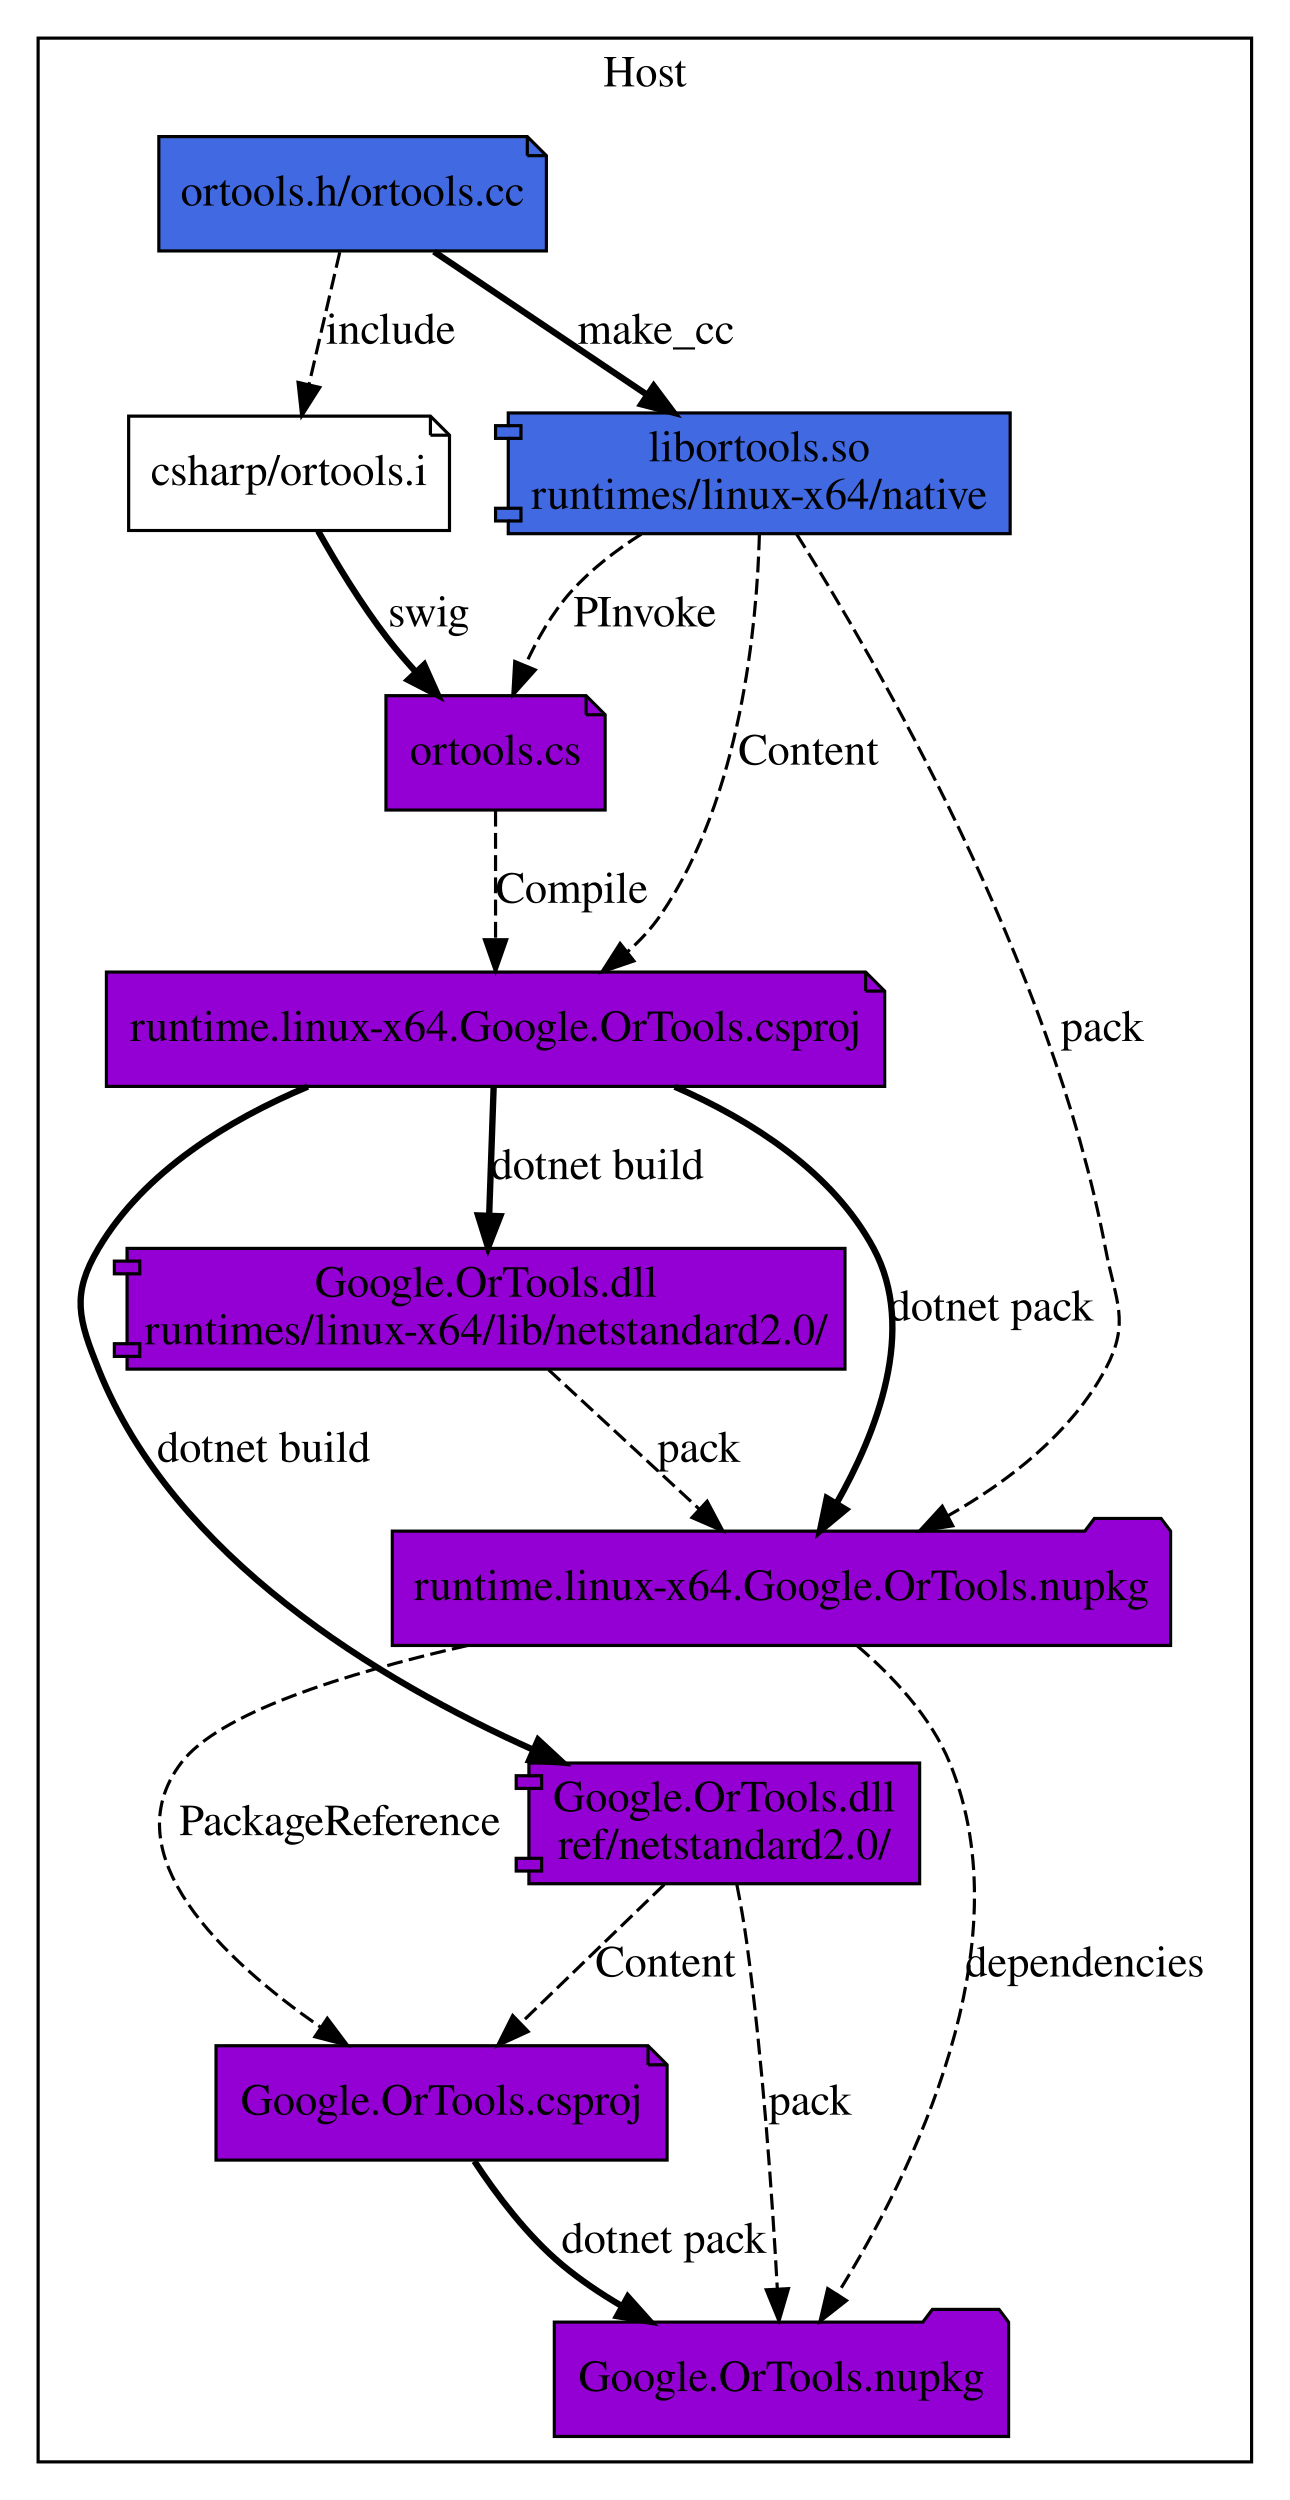
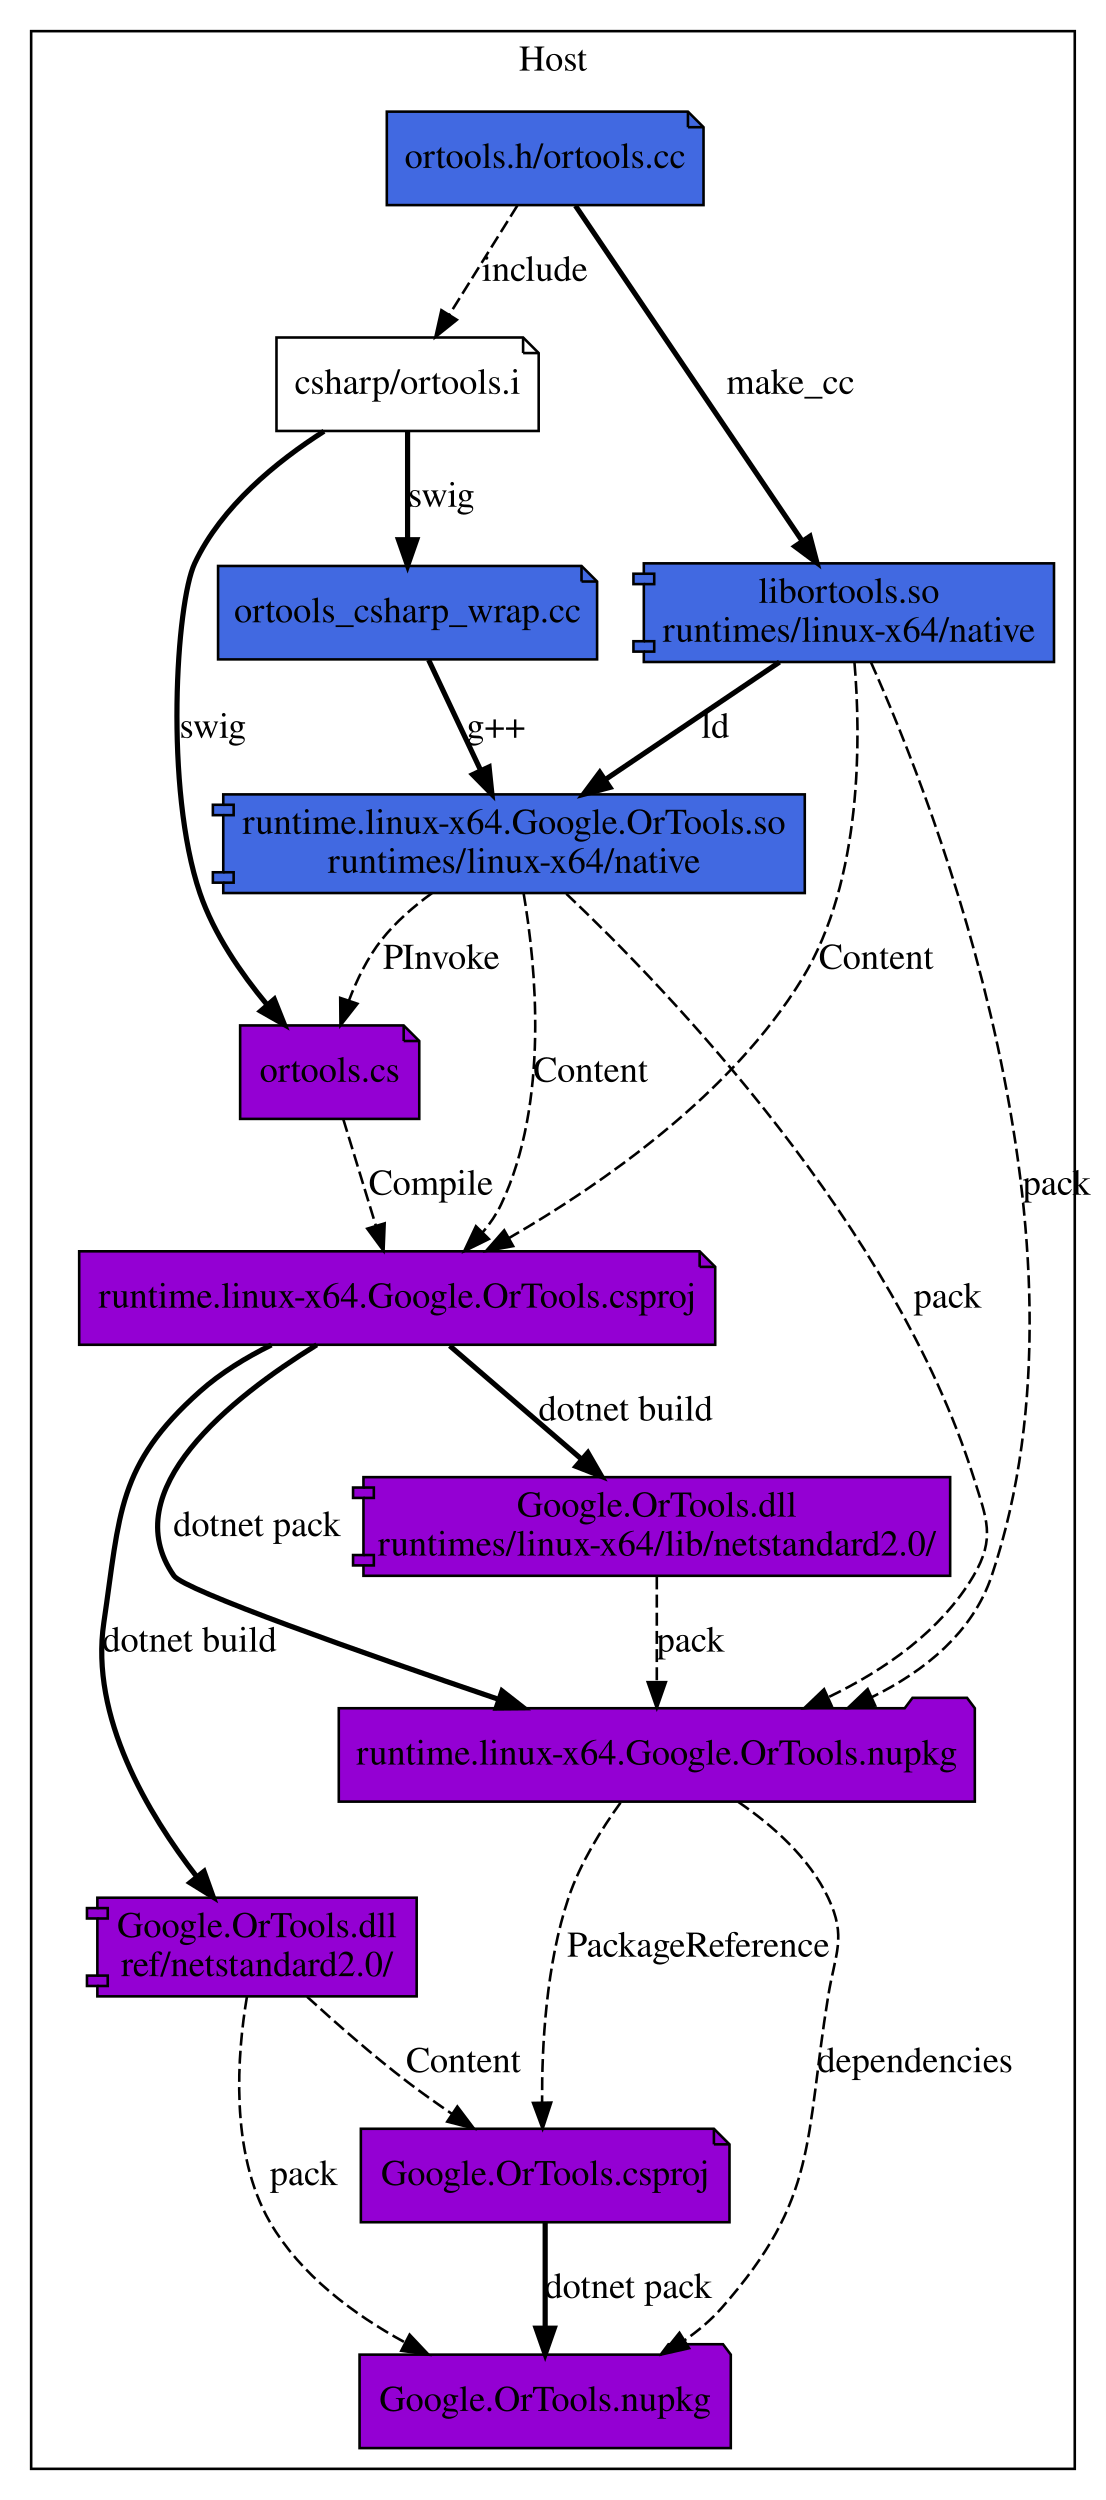
- <svg xmlns="http://www.w3.org/2000/svg" width="406pt" height="787pt" viewBox="0.00 0.00 406.00 787.00">
-   <g id="graph0" class="graph" transform="scale(1 1) rotate(0) translate(4 783)">
-     <polygon fill="white" stroke="none" points="-4,4 -4,-783 402,-783 402,4 -4,4" />
+ <svg xmlns="http://www.w3.org/2000/svg" width="426pt" height="963pt" viewBox="0.00 0.00 426.00 963.00">
+   <g id="graph0" class="graph" transform="scale(1 1) rotate(0) translate(4 959)">
+     <polygon fill="white" stroke="none" points="-4,4 -4,-959 422,-959 422,4 -4,4" />
    <g id="clust1" class="cluster">
-       <polygon fill="none" stroke="black" points="8,-8 8,-771 390,-771 390,-8 8,-8" />
-       <text text-anchor="middle" x="199" y="-755.8" font-family="Times,serif" font-size="14.00">Host</text>
+       <polygon fill="none" stroke="black" points="8,-8 8,-947 410,-947 410,-8 8,-8" />
+       <text text-anchor="middle" x="209" y="-931.8" font-family="Times,serif" font-size="14.00">Host</text>
    </g>
    <g id="node1" class="node">
-       <polygon fill="royalblue" stroke="black" points="162,-740 46,-740 46,-704 168,-704 168,-734 162,-740" />
-       <polyline fill="none" stroke="black" points="162,-740 162,-734 " />
-       <polyline fill="none" stroke="black" points="168,-734 162,-734 " />
-       <text text-anchor="middle" x="107" y="-718.3" font-family="Times,serif" font-size="14.00">ortools.h/ortools.cc</text>
+       <polygon fill="royalblue" stroke="black" points="261,-916 145,-916 145,-880 267,-880 267,-910 261,-916" />
+       <polyline fill="none" stroke="black" points="261,-916 261,-910 " />
+       <polyline fill="none" stroke="black" points="267,-910 261,-910 " />
+       <text text-anchor="middle" x="206" y="-894.3" font-family="Times,serif" font-size="14.00">ortools.h/ortools.cc</text>
    </g>
    <g id="node2" class="node">
-       <polygon fill="white" stroke="black" points="131.5,-652 36.5,-652 36.5,-616 137.5,-616 137.5,-646 131.5,-652" />
-       <polyline fill="none" stroke="black" points="131.5,-652 131.5,-646 " />
-       <polyline fill="none" stroke="black" points="137.5,-646 131.5,-646 " />
-       <text text-anchor="middle" x="87" y="-630.3" font-family="Times,serif" font-size="14.00">csharp/ortools.i</text>
+       <polygon fill="white" stroke="black" points="197.5,-829 102.5,-829 102.5,-793 203.5,-793 203.5,-823 197.5,-829" />
+       <polyline fill="none" stroke="black" points="197.5,-829 197.5,-823 " />
+       <polyline fill="none" stroke="black" points="203.5,-823 197.5,-823 " />
+       <text text-anchor="middle" x="153" y="-807.3" font-family="Times,serif" font-size="14.00">csharp/ortools.i</text>
    </g>
    <g id="edge1" class="edge">
-       <path fill="none" stroke="black" stroke-dasharray="5,2" d="M102.953,-703.597C100.169,-691.629 96.419,-675.501 93.254,-661.891" />
-       <polygon fill="black" stroke="black" points="96.647,-661.031 90.973,-652.084 89.829,-662.617 96.647,-661.031" />
-       <text text-anchor="middle" x="119" y="-674.8" font-family="Times,serif" font-size="14.00">include</text>
+       <path fill="none" stroke="black" stroke-dasharray="5,2" d="M195.275,-879.799C187.732,-867.702 177.508,-851.305 169.004,-837.667" />
+       <polygon fill="black" stroke="black" points="171.97,-835.809 163.709,-829.175 166.03,-839.513 171.97,-835.809" />
+       <text text-anchor="middle" x="202" y="-850.8" font-family="Times,serif" font-size="14.00">include</text>
    </g>
    <g id="node3" class="node">
-       <polygon fill="royalblue" stroke="black" points="314,-653 156,-653 156,-649 152,-649 152,-645 156,-645 156,-623 152,-623 152,-619 156,-619 156,-615 314,-615 314,-653" />
-       <polyline fill="none" stroke="black" points="156,-649 160,-649 160,-645 156,-645 " />
-       <polyline fill="none" stroke="black" points="156,-623 160,-623 160,-619 156,-619 " />
-       <text text-anchor="middle" x="235" y="-637.8" font-family="Times,serif" font-size="14.00">libortools.so</text>
-       <text text-anchor="middle" x="235" y="-622.8" font-family="Times,serif" font-size="14.00">runtimes/linux-x64/native</text>
+       <polygon fill="royalblue" stroke="black" points="402,-742 244,-742 244,-738 240,-738 240,-734 244,-734 244,-712 240,-712 240,-708 244,-708 244,-704 402,-704 402,-742" />
+       <polyline fill="none" stroke="black" points="244,-738 248,-738 248,-734 244,-734 " />
+       <polyline fill="none" stroke="black" points="244,-712 248,-712 248,-708 244,-708 " />
+       <text text-anchor="middle" x="323" y="-726.8" font-family="Times,serif" font-size="14.00">libortools.so</text>
+       <text text-anchor="middle" x="323" y="-711.8" font-family="Times,serif" font-size="14.00">runtimes/linux-x64/native</text>
+     </g>
+     <g id="edge15" class="edge">
+       <path fill="none" stroke="black" stroke-width="2" d="M217.646,-879.78C238.107,-849.525 280.638,-786.637 304.939,-750.705" />
+       <polygon fill="black" stroke="black" stroke-width="2" points="307.997,-752.431 310.7,-742.187 302.199,-748.51 307.997,-752.431" />
+       <text text-anchor="middle" x="300.5" y="-807.3" font-family="Times,serif" font-size="14.00">make_cc</text>
+     </g>
+     <g id="node4" class="node">
+       <polygon fill="darkviolet" stroke="black" points="151.5,-564 88.5,-564 88.5,-528 157.5,-528 157.5,-558 151.5,-564" />
+       <polyline fill="none" stroke="black" points="151.5,-564 151.5,-558 " />
+       <polyline fill="none" stroke="black" points="157.5,-558 151.5,-558 " />
+       <text text-anchor="middle" x="123" y="-542.3" font-family="Times,serif" font-size="14.00">ortools.cs</text>
+     </g>
+     <g id="edge13" class="edge">
+       <path fill="none" stroke="black" stroke-width="2" d="M120.81,-792.879C102.533,-781.22 81.303,-763.928 71,-742 63.855,-726.792 59.307,-655.208 73,-615 78.374,-599.222 88.844,-584.04 98.82,-572.039" />
+       <polygon fill="black" stroke="black" stroke-width="2" points="101.655,-574.112 105.579,-564.271 96.374,-569.517 101.655,-574.112" />
+       <text text-anchor="middle" x="78" y="-674.8" font-family="Times,serif" font-size="14.00">swig</text>
+     </g>
+     <g id="node5" class="node">
+       <polygon fill="royalblue" stroke="black" points="220,-741 80,-741 80,-705 226,-705 226,-735 220,-741" />
+       <polyline fill="none" stroke="black" points="220,-741 220,-735 " />
+       <polyline fill="none" stroke="black" points="226,-735 220,-735 " />
+       <text text-anchor="middle" x="153" y="-719.3" font-family="Times,serif" font-size="14.00">ortools_csharp_wrap.cc</text>
+     </g>
+     <g id="edge14" class="edge">
+       <path fill="none" stroke="black" stroke-width="2" d="M153,-792.597C153,-780.746 153,-764.817 153,-751.292" />
+       <polygon fill="black" stroke="black" stroke-width="2" points="156.5,-751.084 153,-741.084 149.5,-751.084 156.5,-751.084" />
+       <text text-anchor="middle" x="166" y="-763.8" font-family="Times,serif" font-size="14.00">swig</text>
+     </g>
+     <g id="node6" class="node">
+       <polygon fill="royalblue" stroke="black" points="306,-653 82,-653 82,-649 78,-649 78,-645 82,-645 82,-623 78,-623 78,-619 82,-619 82,-615 306,-615 306,-653" />
+       <polyline fill="none" stroke="black" points="82,-649 86,-649 86,-645 82,-645 " />
+       <polyline fill="none" stroke="black" points="82,-623 86,-623 86,-619 82,-619 " />
+       <text text-anchor="middle" x="194" y="-637.8" font-family="Times,serif" font-size="14.00">runtime.linux-x64.Google.OrTools.so</text>
+       <text text-anchor="middle" x="194" y="-622.8" font-family="Times,serif" font-size="14.00">runtimes/linux-x64/native</text>
+     </g>
+     <g id="edge3" class="edge">
+       <path fill="none" stroke="black" stroke-width="2" d="M296.271,-703.974C276.812,-690.85 250.272,-672.951 229.105,-658.676" />
+       <polygon fill="black" stroke="black" stroke-width="2" points="230.942,-655.693 220.695,-653.003 227.028,-661.497 230.942,-655.693" />
+       <text text-anchor="middle" x="271.5" y="-674.8" font-family="Times,serif" font-size="14.00">ld</text>
+     </g>
+     <g id="node7" class="node">
+       <polygon fill="darkviolet" stroke="black" points="265.5,-477 26.5,-477 26.5,-441 271.5,-441 271.5,-471 265.5,-477" />
+       <polyline fill="none" stroke="black" points="265.5,-477 265.5,-471 " />
+       <polyline fill="none" stroke="black" points="271.5,-471 265.5,-471 " />
+       <text text-anchor="middle" x="149" y="-455.3" font-family="Times,serif" font-size="14.00">runtime.linux-x64.Google.OrTools.csproj</text>
+     </g>
+     <g id="edge6" class="edge">
+       <path fill="none" stroke="black" stroke-dasharray="5,2" d="M325.152,-703.673C327.542,-675.359 328.398,-620.257 305,-582 277.796,-537.52 228.08,-502.927 192.069,-482.115" />
+       <polygon fill="black" stroke="black" points="193.66,-478.994 183.231,-477.124 190.217,-485.089 193.66,-478.994" />
+       <text text-anchor="middle" x="333.5" y="-585.8" font-family="Times,serif" font-size="14.00">Content</text>
+     </g>
+     <g id="node9" class="node">
+       <polygon fill="darkviolet" stroke="black" points="371.5,-301 368.5,-305 347.5,-305 344.5,-301 126.5,-301 126.5,-265 371.5,-265 371.5,-301" />
+       <text text-anchor="middle" x="249" y="-279.3" font-family="Times,serif" font-size="14.00">runtime.linux-x64.Google.OrTools.nupkg</text>
+     </g>
+     <g id="edge9" class="edge">
+       <path fill="none" stroke="black" stroke-dasharray="5,2" d="M331.547,-703.762C355.981,-649.019 421.646,-481.891 378,-352 370.695,-330.259 352.405,-315.39 331.82,-305.251" />
+       <polygon fill="black" stroke="black" points="333.111,-301.994 322.558,-301.054 330.222,-308.37 333.111,-301.994" />
+       <text text-anchor="middle" x="403" y="-498.8" font-family="Times,serif" font-size="14.00">pack</text>
+     </g>
+     <g id="edge5" class="edge">
+       <path fill="none" stroke="black" stroke-dasharray="5,2" d="M128.261,-527.799C131.856,-516.047 136.692,-500.238 140.789,-486.842" />
+       <polygon fill="black" stroke="black" points="144.168,-487.762 143.746,-477.175 137.474,-485.714 144.168,-487.762" />
+       <text text-anchor="middle" x="162" y="-498.8" font-family="Times,serif" font-size="14.00">Compile</text>
+     </g>
+     <g id="edge2" class="edge">
+       <path fill="none" stroke="black" stroke-width="2" d="M161.1,-704.812C166.827,-692.661 174.621,-676.122 181.185,-662.192" />
+       <polygon fill="black" stroke="black" stroke-width="2" points="184.396,-663.589 185.493,-653.051 178.064,-660.605 184.396,-663.589" />
+       <text text-anchor="middle" x="187" y="-674.8" font-family="Times,serif" font-size="14.00">g++</text>
+     </g>
+     <g id="edge4" class="edge">
+       <path fill="none" stroke="black" stroke-dasharray="5,2" d="M162.447,-614.999C155.368,-609.872 148.373,-603.805 143,-597 137.563,-590.114 133.425,-581.557 130.364,-573.481" />
+       <polygon fill="black" stroke="black" points="133.678,-572.355 127.149,-564.011 127.049,-574.605 133.678,-572.355" />
+       <text text-anchor="middle" x="166" y="-585.8" font-family="Times,serif" font-size="14.00">PInvoke</text>
+     </g>
+     <g id="edge7" class="edge">
+       <path fill="none" stroke="black" stroke-dasharray="5,2" d="M197.687,-614.95C202.365,-587.528 207.746,-534.4 189,-495 187.171,-491.157 184.703,-487.562 181.885,-484.251" />
+       <polygon fill="black" stroke="black" points="184.319,-481.734 174.812,-477.058 179.328,-486.642 184.319,-481.734" />
+       <text text-anchor="middle" x="223.5" y="-542.3" font-family="Times,serif" font-size="14.00">Content</text>
    </g>
    <g id="edge10" class="edge">
-       <path fill="none" stroke="black" stroke-width="2" d="M132.595,-703.803C151.832,-690.879 178.414,-673.019 199.674,-658.735" />
-       <polygon fill="black" stroke="black" stroke-width="2" points="201.777,-661.538 208.126,-653.056 197.873,-655.728 201.777,-661.538" />
-       <text text-anchor="middle" x="202.5" y="-674.8" font-family="Times,serif" font-size="14.00">make_cc</text>
+       <path fill="none" stroke="black" stroke-dasharray="5,2" d="M214.142,-614.716C253.702,-577.245 340.365,-487.055 371,-390 376.084,-373.894 379.555,-366.562 371,-352 358.533,-330.779 336.774,-315.696 315.05,-305.219" />
+       <polygon fill="black" stroke="black" points="316.322,-301.953 305.77,-301.007 313.429,-308.327 316.322,-301.953" />
+       <text text-anchor="middle" x="361" y="-455.3" font-family="Times,serif" font-size="14.00">pack</text>
    </g>
-     <g id="node4" class="node">
-       <polygon fill="darkviolet" stroke="black" points="180.5,-564 117.5,-564 117.5,-528 186.5,-528 186.5,-558 180.5,-564" />
-       <polyline fill="none" stroke="black" points="180.5,-564 180.5,-558 " />
-       <polyline fill="none" stroke="black" points="186.5,-558 180.5,-558 " />
-       <text text-anchor="middle" x="152" y="-542.3" font-family="Times,serif" font-size="14.00">ortools.cs</text>
-     </g>
-     <g id="edge9" class="edge">
-       <path fill="none" stroke="black" stroke-width="2" d="M96.146,-615.84C101.892,-605.638 109.757,-592.653 118,-582 120.757,-578.436 123.837,-574.843 126.985,-571.386" />
-       <polygon fill="black" stroke="black" stroke-width="2" points="129.552,-573.765 133.889,-564.099 124.471,-568.95 129.552,-573.765" />
-       <text text-anchor="middle" x="131" y="-585.8" font-family="Times,serif" font-size="14.00">swig</text>
-     </g>
-     <g id="edge2" class="edge">
-       <path fill="none" stroke="black" stroke-dasharray="5,2" d="M197.892,-614.862C190.004,-609.84 182.197,-603.853 176,-597 169.872,-590.225 164.99,-581.604 161.272,-573.436" />
-       <polygon fill="black" stroke="black" points="164.502,-572.088 157.437,-564.193 158.037,-574.771 164.502,-572.088" />
-       <text text-anchor="middle" x="199" y="-585.8" font-family="Times,serif" font-size="14.00">PInvoke</text>
-     </g>
-     <g id="node5" class="node">
-       <polygon fill="darkviolet" stroke="black" points="268.5,-477 29.5,-477 29.5,-441 274.5,-441 274.5,-471 268.5,-477" />
-       <polyline fill="none" stroke="black" points="268.5,-477 268.5,-471 " />
-       <polyline fill="none" stroke="black" points="274.5,-471 268.5,-471 " />
-       <text text-anchor="middle" x="152" y="-455.3" font-family="Times,serif" font-size="14.00">runtime.linux-x64.Google.OrTools.csproj</text>
-     </g>
-     <g id="edge4" class="edge">
-       <path fill="none" stroke="black" stroke-dasharray="5,2" d="M235.062,-614.785C234.305,-586.675 229.361,-532.096 204,-495 201.081,-490.73 197.453,-486.839 193.48,-483.334" />
-       <polygon fill="black" stroke="black" points="195.536,-480.498 185.512,-477.069 191.21,-486.001 195.536,-480.498" />
-       <text text-anchor="middle" x="250.5" y="-542.3" font-family="Times,serif" font-size="14.00">Content</text>
-     </g>
-     <g id="node7" class="node">
-       <polygon fill="darkviolet" stroke="black" points="364.5,-301 361.5,-305 340.5,-305 337.5,-301 119.5,-301 119.5,-265 364.5,-265 364.5,-301" />
-       <text text-anchor="middle" x="242" y="-279.3" font-family="Times,serif" font-size="14.00">runtime.linux-x64.Google.OrTools.nupkg</text>
-     </g>
-     <g id="edge6" class="edge">
-       <path fill="none" stroke="black" stroke-dasharray="5,2" d="M246.825,-614.79C271.395,-575.644 327.088,-479.739 344,-390 347.128,-373.403 351.969,-366.891 344,-352 333.25,-331.913 313.655,-316.735 294.493,-305.873" />
-       <polygon fill="black" stroke="black" points="295.925,-302.67 285.458,-301.035 292.621,-308.841 295.925,-302.67" />
-       <text text-anchor="middle" x="343" y="-455.3" font-family="Times,serif" font-size="14.00">pack</text>
-     </g>
-     <g id="edge3" class="edge">
-       <path fill="none" stroke="black" stroke-dasharray="5,2" d="M152,-527.799C152,-516.163 152,-500.548 152,-487.237" />
-       <polygon fill="black" stroke="black" points="155.5,-487.175 152,-477.175 148.5,-487.175 155.5,-487.175" />
-       <text text-anchor="middle" x="176" y="-498.8" font-family="Times,serif" font-size="14.00">Compile</text>
-     </g>
-     <g id="node6" class="node">
-       <polygon fill="darkviolet" stroke="black" points="262,-390 36,-390 36,-386 32,-386 32,-382 36,-382 36,-360 32,-360 32,-356 36,-356 36,-352 262,-352 262,-390" />
-       <polyline fill="none" stroke="black" points="36,-386 40,-386 40,-382 36,-382 " />
-       <polyline fill="none" stroke="black" points="36,-360 40,-360 40,-356 36,-356 " />
-       <text text-anchor="middle" x="149" y="-374.8" font-family="Times,serif" font-size="14.00">Google.OrTools.dll</text>
-       <text text-anchor="middle" x="149" y="-359.8" font-family="Times,serif" font-size="14.00">runtimes/linux-x64/lib/netstandard2.0/</text>
-     </g>
-     <g id="edge5" class="edge">
-       <path fill="none" stroke="black" stroke-width="2" d="M151.393,-440.597C150.99,-429.056 150.453,-413.647 149.989,-400.357" />
-       <polygon fill="black" stroke="black" stroke-width="2" points="153.484,-400.14 149.637,-390.268 146.488,-400.384 153.484,-400.14" />
-       <text text-anchor="middle" x="184" y="-411.8" font-family="Times,serif" font-size="14.00">dotnet build</text>
+     <g id="node8" class="node">
+       <polygon fill="darkviolet" stroke="black" points="362,-390 136,-390 136,-386 132,-386 132,-382 136,-382 136,-360 132,-360 132,-356 136,-356 136,-352 362,-352 362,-390" />
+       <polyline fill="none" stroke="black" points="136,-386 140,-386 140,-382 136,-382 " />
+       <polyline fill="none" stroke="black" points="136,-360 140,-360 140,-356 136,-356 " />
+       <text text-anchor="middle" x="249" y="-374.8" font-family="Times,serif" font-size="14.00">Google.OrTools.dll</text>
+       <text text-anchor="middle" x="249" y="-359.8" font-family="Times,serif" font-size="14.00">runtimes/linux-x64/lib/netstandard2.0/</text>
    </g>
    <g id="edge8" class="edge">
-       <path fill="none" stroke="black" stroke-width="2" d="M208.419,-440.904C232.481,-430.406 257.976,-414.201 271,-390 284.748,-364.454 271.934,-331.86 259.261,-309.602" />
-       <polygon fill="black" stroke="black" stroke-width="2" points="262.259,-307.796 254.101,-301.036 256.263,-311.408 262.259,-307.796" />
-       <text text-anchor="middle" x="308" y="-367.3" font-family="Times,serif" font-size="14.00">dotnet pack</text>
+       <path fill="none" stroke="black" stroke-width="2" d="M169.236,-440.597C183.852,-428.027 203.802,-410.87 220.094,-396.859" />
+       <polygon fill="black" stroke="black" stroke-width="2" points="222.458,-399.442 227.758,-390.268 217.894,-394.135 222.458,-399.442" />
+       <text text-anchor="middle" x="237" y="-411.8" font-family="Times,serif" font-size="14.00">dotnet build</text>
    </g>
-     <g id="node8" class="node">
-       <polygon fill="darkviolet" stroke="black" points="285.5,-228 162.5,-228 162.5,-224 158.5,-224 158.5,-220 162.5,-220 162.5,-198 158.5,-198 158.5,-194 162.5,-194 162.5,-190 285.5,-190 285.5,-228" />
-       <polyline fill="none" stroke="black" points="162.5,-224 166.5,-224 166.5,-220 162.5,-220 " />
-       <polyline fill="none" stroke="black" points="162.5,-198 166.5,-198 166.5,-194 162.5,-194 " />
-       <text text-anchor="middle" x="224" y="-212.8" font-family="Times,serif" font-size="14.00">Google.OrTools.dll</text>
-       <text text-anchor="middle" x="224" y="-197.8" font-family="Times,serif" font-size="14.00">ref/netstandard2.0/</text>
+     <g id="edge12" class="edge">
+       <path fill="none" stroke="black" stroke-width="2" d="M118.003,-440.966C84.882,-420.505 40.052,-384.823 63,-352 66.848,-346.496 135.309,-322.372 188.065,-304.412" />
+       <polygon fill="black" stroke="black" stroke-width="2" points="189.369,-307.665 197.713,-301.136 187.119,-301.037 189.369,-307.665" />
+       <text text-anchor="middle" x="95" y="-367.3" font-family="Times,serif" font-size="14.00">dotnet pack</text>
+     </g>
+     <g id="node10" class="node">
+       <polygon fill="darkviolet" stroke="black" points="156.5,-228 33.5,-228 33.5,-224 29.5,-224 29.5,-220 33.5,-220 33.5,-198 29.5,-198 29.5,-194 33.5,-194 33.5,-190 156.5,-190 156.5,-228" />
+       <polyline fill="none" stroke="black" points="33.5,-224 37.5,-224 37.5,-220 33.5,-220 " />
+       <polyline fill="none" stroke="black" points="33.5,-198 37.5,-198 37.5,-194 33.5,-194 " />
+       <text text-anchor="middle" x="95" y="-212.8" font-family="Times,serif" font-size="14.00">Google.OrTools.dll</text>
+       <text text-anchor="middle" x="95" y="-197.8" font-family="Times,serif" font-size="14.00">ref/netstandard2.0/</text>
+     </g>
+     <g id="edge16" class="edge">
+       <path fill="none" stroke="black" stroke-width="2" d="M100.539,-440.937C90.753,-436.103 81.019,-430.159 73,-423 41.043,-394.473 42.29,-376.373 36,-334 30.614,-297.717 53.014,-260.256 71.746,-236.139" />
+       <polygon fill="black" stroke="black" stroke-width="2" points="74.606,-238.168 78.167,-228.189 69.161,-233.77 74.606,-238.168" />
+       <text text-anchor="middle" x="69" y="-322.8" font-family="Times,serif" font-size="14.00">dotnet build</text>
    </g>
    <g id="edge11" class="edge">
-       <path fill="none" stroke="black" stroke-width="2" d="M92.896,-440.928C67.983,-430.483 41.453,-414.316 27,-390 18.371,-375.482 20.721,-367.678 27,-352 50.708,-292.803 115.17,-253.987 163.952,-232.134" />
-       <polygon fill="black" stroke="black" stroke-width="2" points="165.402,-235.32 173.174,-228.119 162.608,-228.902 165.402,-235.32" />
-       <text text-anchor="middle" x="79" y="-322.8" font-family="Times,serif" font-size="14.00">dotnet build</text>
+       <path fill="none" stroke="black" stroke-dasharray="5,2" d="M249,-351.762C249,-339.934 249,-324.316 249,-311.055" />
+       <polygon fill="black" stroke="black" points="252.5,-311.042 249,-301.042 245.5,-311.042 252.5,-311.042" />
+       <text text-anchor="middle" x="262" y="-322.8" font-family="Times,serif" font-size="14.00">pack</text>
    </g>
-     <g id="edge7" class="edge">
-       <path fill="none" stroke="black" stroke-dasharray="5,2" d="M168.723,-351.762C182.526,-338.998 201.104,-321.818 216.1,-307.951" />
-       <polygon fill="black" stroke="black" points="218.605,-310.401 223.571,-301.042 213.852,-305.262 218.605,-310.401" />
-       <text text-anchor="middle" x="216" y="-322.8" font-family="Times,serif" font-size="14.00">pack</text>
+     <g id="edge22" class="edge" />
+     <g id="node11" class="node">
+       <polygon fill="darkviolet" stroke="black" points="271,-139 135,-139 135,-103 277,-103 277,-133 271,-139" />
+       <polyline fill="none" stroke="black" points="271,-139 271,-133 " />
+       <polyline fill="none" stroke="black" points="277,-133 271,-133 " />
+       <text text-anchor="middle" x="206" y="-117.3" font-family="Times,serif" font-size="14.00">Google.OrTools.csproj</text>
    </g>
-     <g id="edge17" class="edge" />
-     <g id="node9" class="node">
-       <polygon fill="darkviolet" stroke="black" points="200,-139 64,-139 64,-103 206,-103 206,-133 200,-139" />
-       <polyline fill="none" stroke="black" points="200,-139 200,-133 " />
-       <polyline fill="none" stroke="black" points="206,-133 200,-133 " />
-       <text text-anchor="middle" x="135" y="-117.3" font-family="Times,serif" font-size="14.00">Google.OrTools.csproj</text>
+     <g id="edge21" class="edge">
+       <path fill="none" stroke="black" stroke-dasharray="5,2" d="M235.033,-264.607C227.741,-254.524 219.435,-241.236 215,-228 206.366,-202.233 204.684,-171.068 204.815,-149.223" />
+       <polygon fill="black" stroke="black" points="208.318,-149.085 205.011,-139.019 201.319,-148.95 208.318,-149.085" />
+       <text text-anchor="middle" x="265" y="-205.3" font-family="Times,serif" font-size="14.00">PackageReference</text>
    </g>
-     <g id="edge16" class="edge">
-       <path fill="none" stroke="black" stroke-dasharray="5,2" d="M143.129,-264.981C103.644,-255.99 64.739,-243.563 53,-228 31.228,-199.137 66.1,-166.258 96.871,-144.873" />
-       <polygon fill="black" stroke="black" points="99.036,-147.636 105.391,-139.159 95.137,-141.823 99.036,-147.636" />
-       <text text-anchor="middle" x="103" y="-205.3" font-family="Times,serif" font-size="14.00">PackageReference</text>
+     <g id="node12" class="node">
+       <polygon fill="darkviolet" stroke="black" points="277.5,-52 274.5,-56 253.5,-56 250.5,-52 134.5,-52 134.5,-16 277.5,-16 277.5,-52" />
+       <text text-anchor="middle" x="206" y="-30.3" font-family="Times,serif" font-size="14.00">Google.OrTools.nupkg</text>
    </g>
-     <g id="node10" class="node">
-       <polygon fill="darkviolet" stroke="black" points="313.5,-52 310.5,-56 289.5,-56 286.5,-52 170.5,-52 170.5,-16 313.5,-16 313.5,-52" />
-       <text text-anchor="middle" x="242" y="-30.3" font-family="Times,serif" font-size="14.00">Google.OrTools.nupkg</text>
+     <g id="edge19" class="edge">
+       <path fill="none" stroke="black" stroke-dasharray="5,2" d="M280.375,-264.903C293.65,-255.845 307.709,-243.386 315,-228 322.232,-212.738 317.705,-206.671 315,-190 305.972,-134.367 311.253,-112.293 274,-70 269.853,-65.292 264.921,-61.13 259.634,-57.472" />
+       <polygon fill="black" stroke="black" points="261.431,-54.468 251.096,-52.134 257.719,-60.403 261.431,-54.468" />
+       <text text-anchor="middle" x="348.5" y="-160.8" font-family="Times,serif" font-size="14.00">dependencies</text>
    </g>
-     <g id="edge14" class="edge">
-       <path fill="none" stroke="black" stroke-dasharray="5,2" d="M265.931,-264.826C277.017,-255.369 289.036,-242.591 295,-228 318.573,-170.328 283.124,-98.763 259.768,-61.06" />
-       <polygon fill="black" stroke="black" points="262.465,-58.779 254.134,-52.233 256.564,-62.545 262.465,-58.779" />
-       <text text-anchor="middle" x="337.5" y="-160.8" font-family="Times,serif" font-size="14.00">dependencies</text>
+     <g id="edge17" class="edge">
+       <path fill="none" stroke="black" stroke-dasharray="5,2" d="M114.294,-189.838C125.315,-179.772 139.575,-167.257 153,-157 158.416,-152.862 164.306,-148.682 170.126,-144.721" />
+       <polygon fill="black" stroke="black" points="172.165,-147.568 178.54,-139.105 168.279,-141.746 172.165,-147.568" />
+       <text text-anchor="middle" x="174.5" y="-160.8" font-family="Times,serif" font-size="14.00">Content</text>
    </g>
-     <g id="edge12" class="edge">
-       <path fill="none" stroke="black" stroke-dasharray="5,2" d="M205.125,-189.762C192.037,-177.115 174.463,-160.133 160.182,-146.333" />
-       <polygon fill="black" stroke="black" points="162.26,-143.474 152.637,-139.042 157.396,-148.508 162.26,-143.474" />
-       <text text-anchor="middle" x="205.5" y="-160.8" font-family="Times,serif" font-size="14.00">Content</text>
+     <g id="edge20" class="edge">
+       <path fill="none" stroke="black" stroke-dasharray="5,2" d="M91.123,-189.896C87.4,-167.792 84.386,-130.02 100,-103 111.716,-82.726 132.181,-67.514 152.024,-56.677" />
+       <polygon fill="black" stroke="black" points="153.788,-59.705 161.064,-52.003 150.574,-53.487 153.788,-59.705" />
+       <text text-anchor="middle" x="113" y="-117.3" font-family="Times,serif" font-size="14.00">pack</text>
    </g>
-     <g id="edge15" class="edge">
-       <path fill="none" stroke="black" stroke-dasharray="5,2" d="M227.959,-189.752C229.078,-184.085 230.205,-177.804 231,-172 236.173,-134.225 239.174,-90.232 240.699,-62.5" />
-       <polygon fill="black" stroke="black" points="244.201,-62.538 241.229,-52.368 237.211,-62.172 244.201,-62.538" />
-       <text text-anchor="middle" x="251" y="-117.3" font-family="Times,serif" font-size="14.00">pack</text>
-     </g>
-     <g id="edge13" class="edge">
-       <path fill="none" stroke="black" stroke-width="2" d="M145.331,-102.66C152.19,-92.224 161.948,-79.218 173,-70 178.673,-65.268 185.094,-60.954 191.678,-57.096" />
-       <polygon fill="black" stroke="black" stroke-width="2" points="193.635,-60.014 200.705,-52.123 190.257,-53.883 193.635,-60.014" />
-       <text text-anchor="middle" x="205" y="-73.8" font-family="Times,serif" font-size="14.00">dotnet pack</text>
+     <g id="edge18" class="edge">
+       <path fill="none" stroke="black" stroke-width="2" d="M206,-102.799C206,-91.163 206,-75.548 206,-62.237" />
+       <polygon fill="black" stroke="black" stroke-width="2" points="209.5,-62.175 206,-52.175 202.5,-62.175 209.5,-62.175" />
+       <text text-anchor="middle" x="238" y="-73.8" font-family="Times,serif" font-size="14.00">dotnet pack</text>
    </g>
  </g>
</svg>
